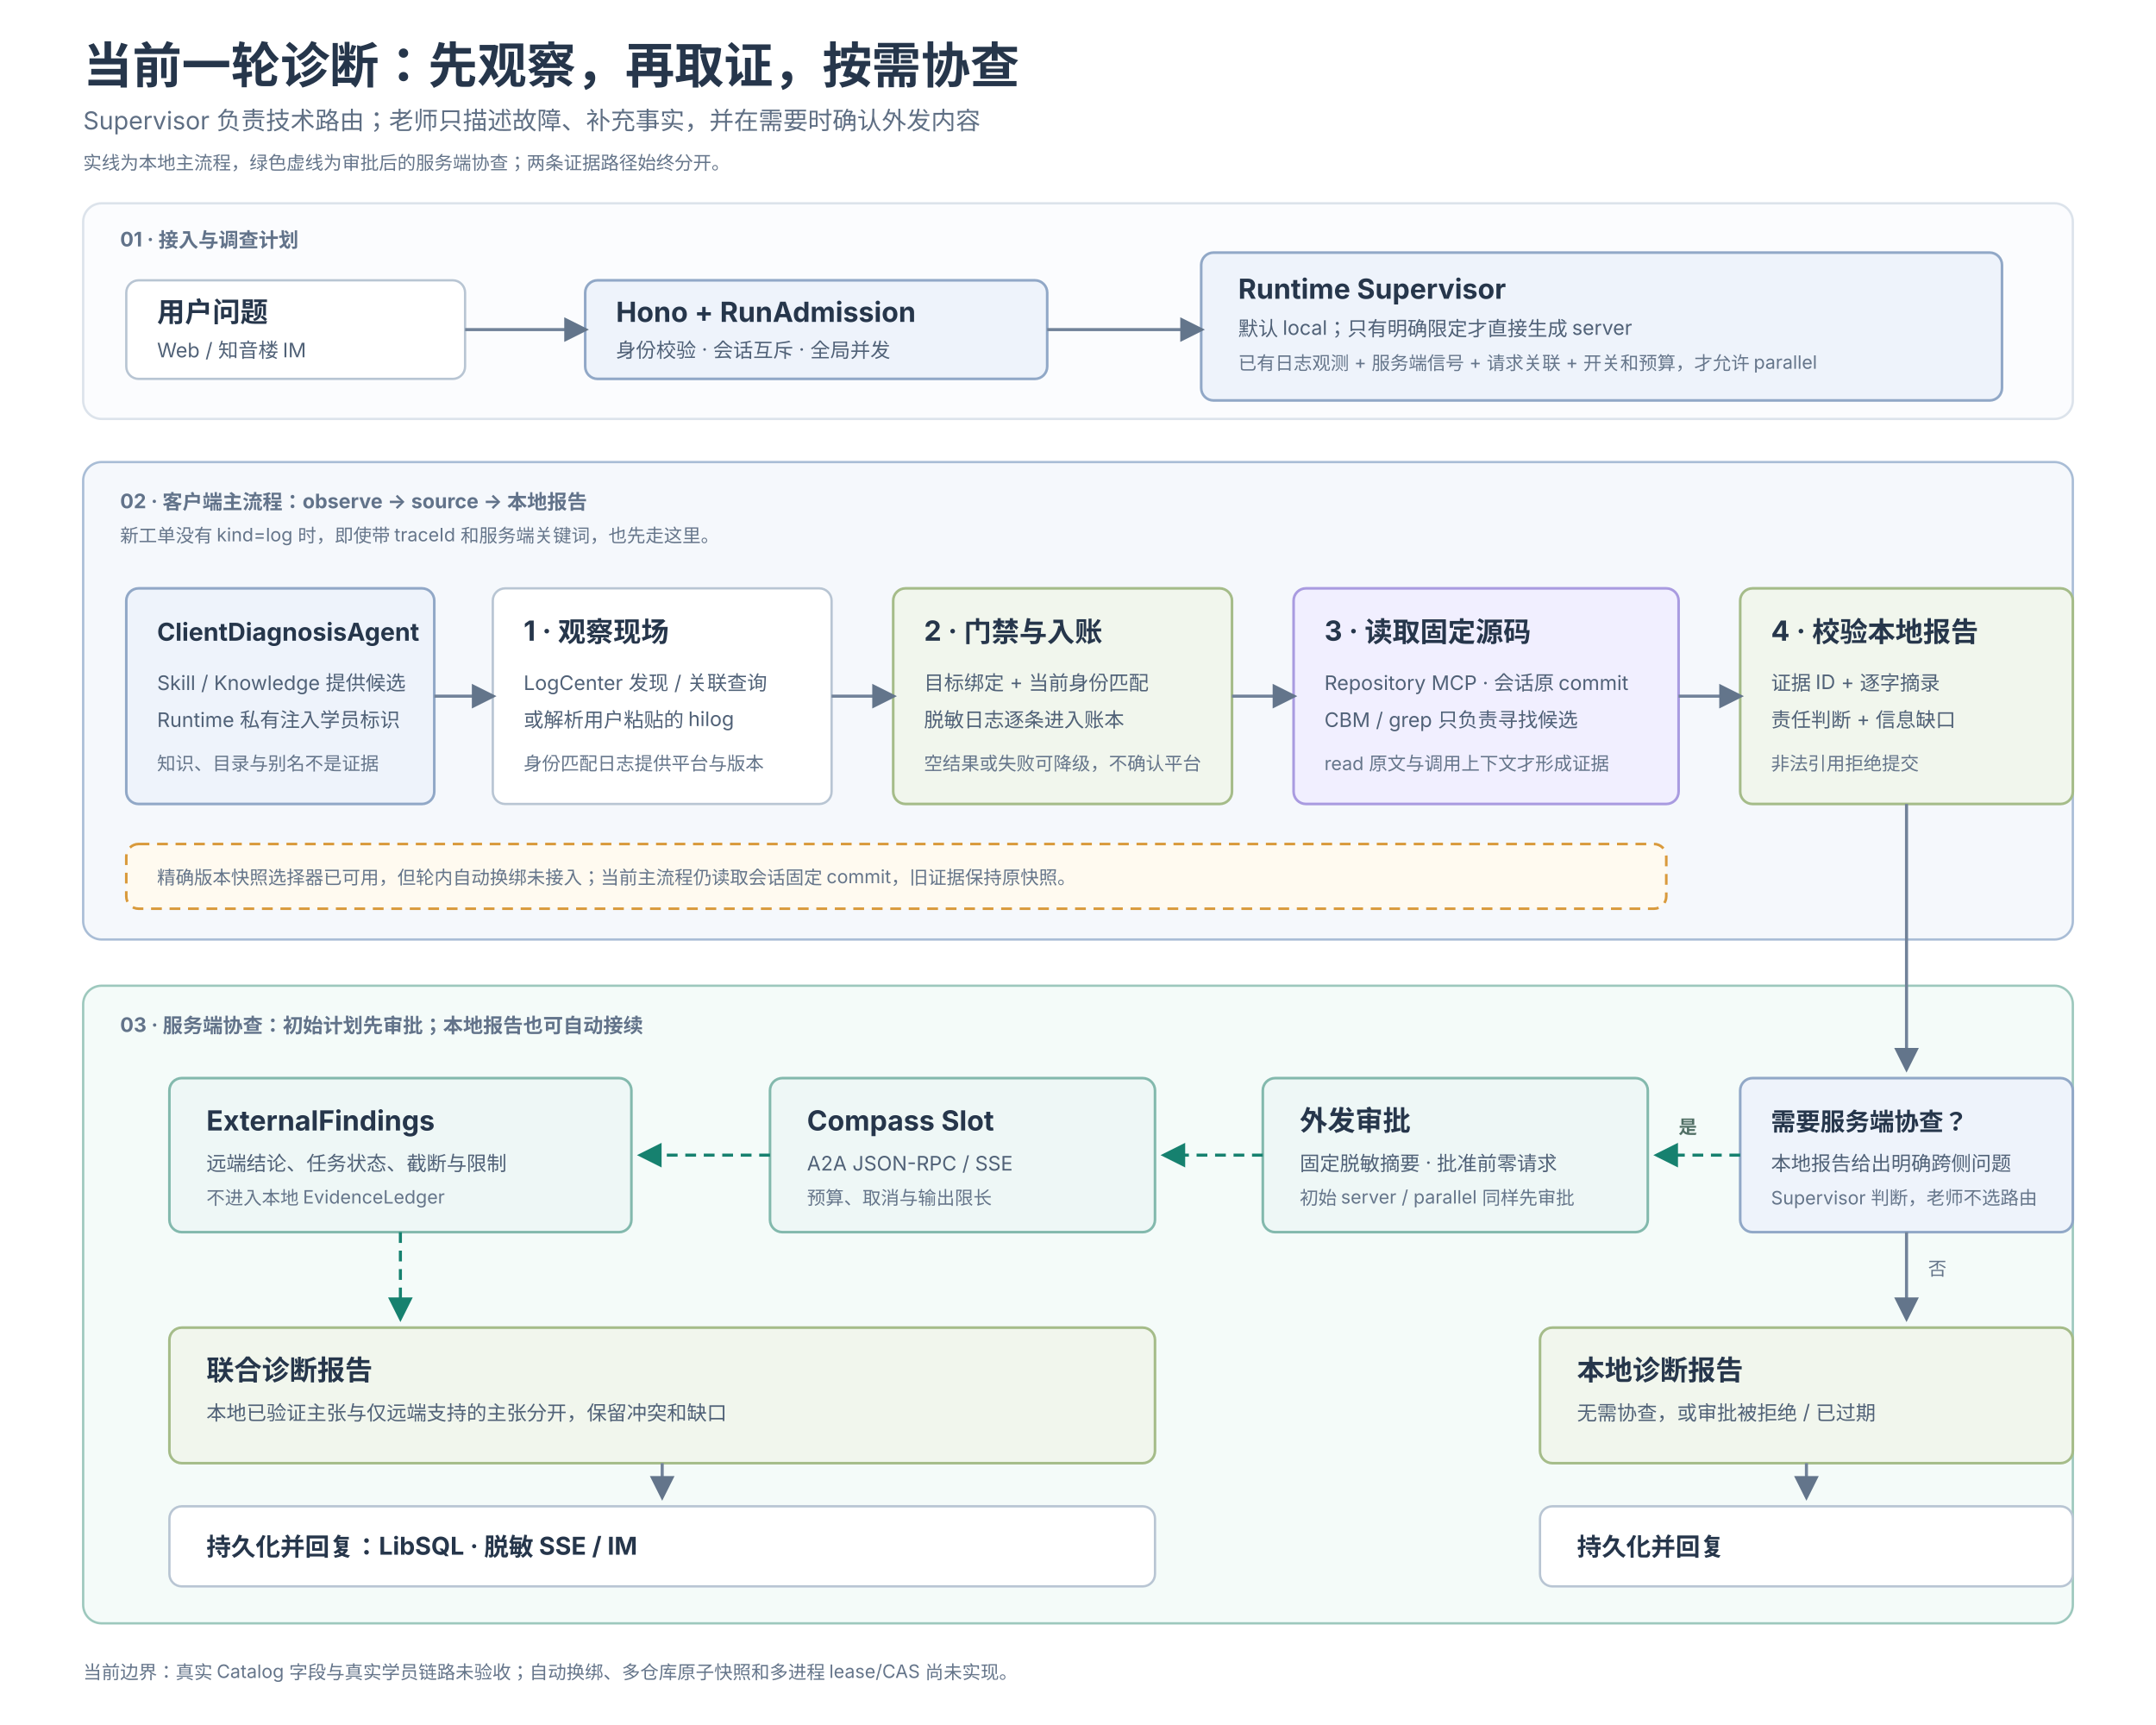
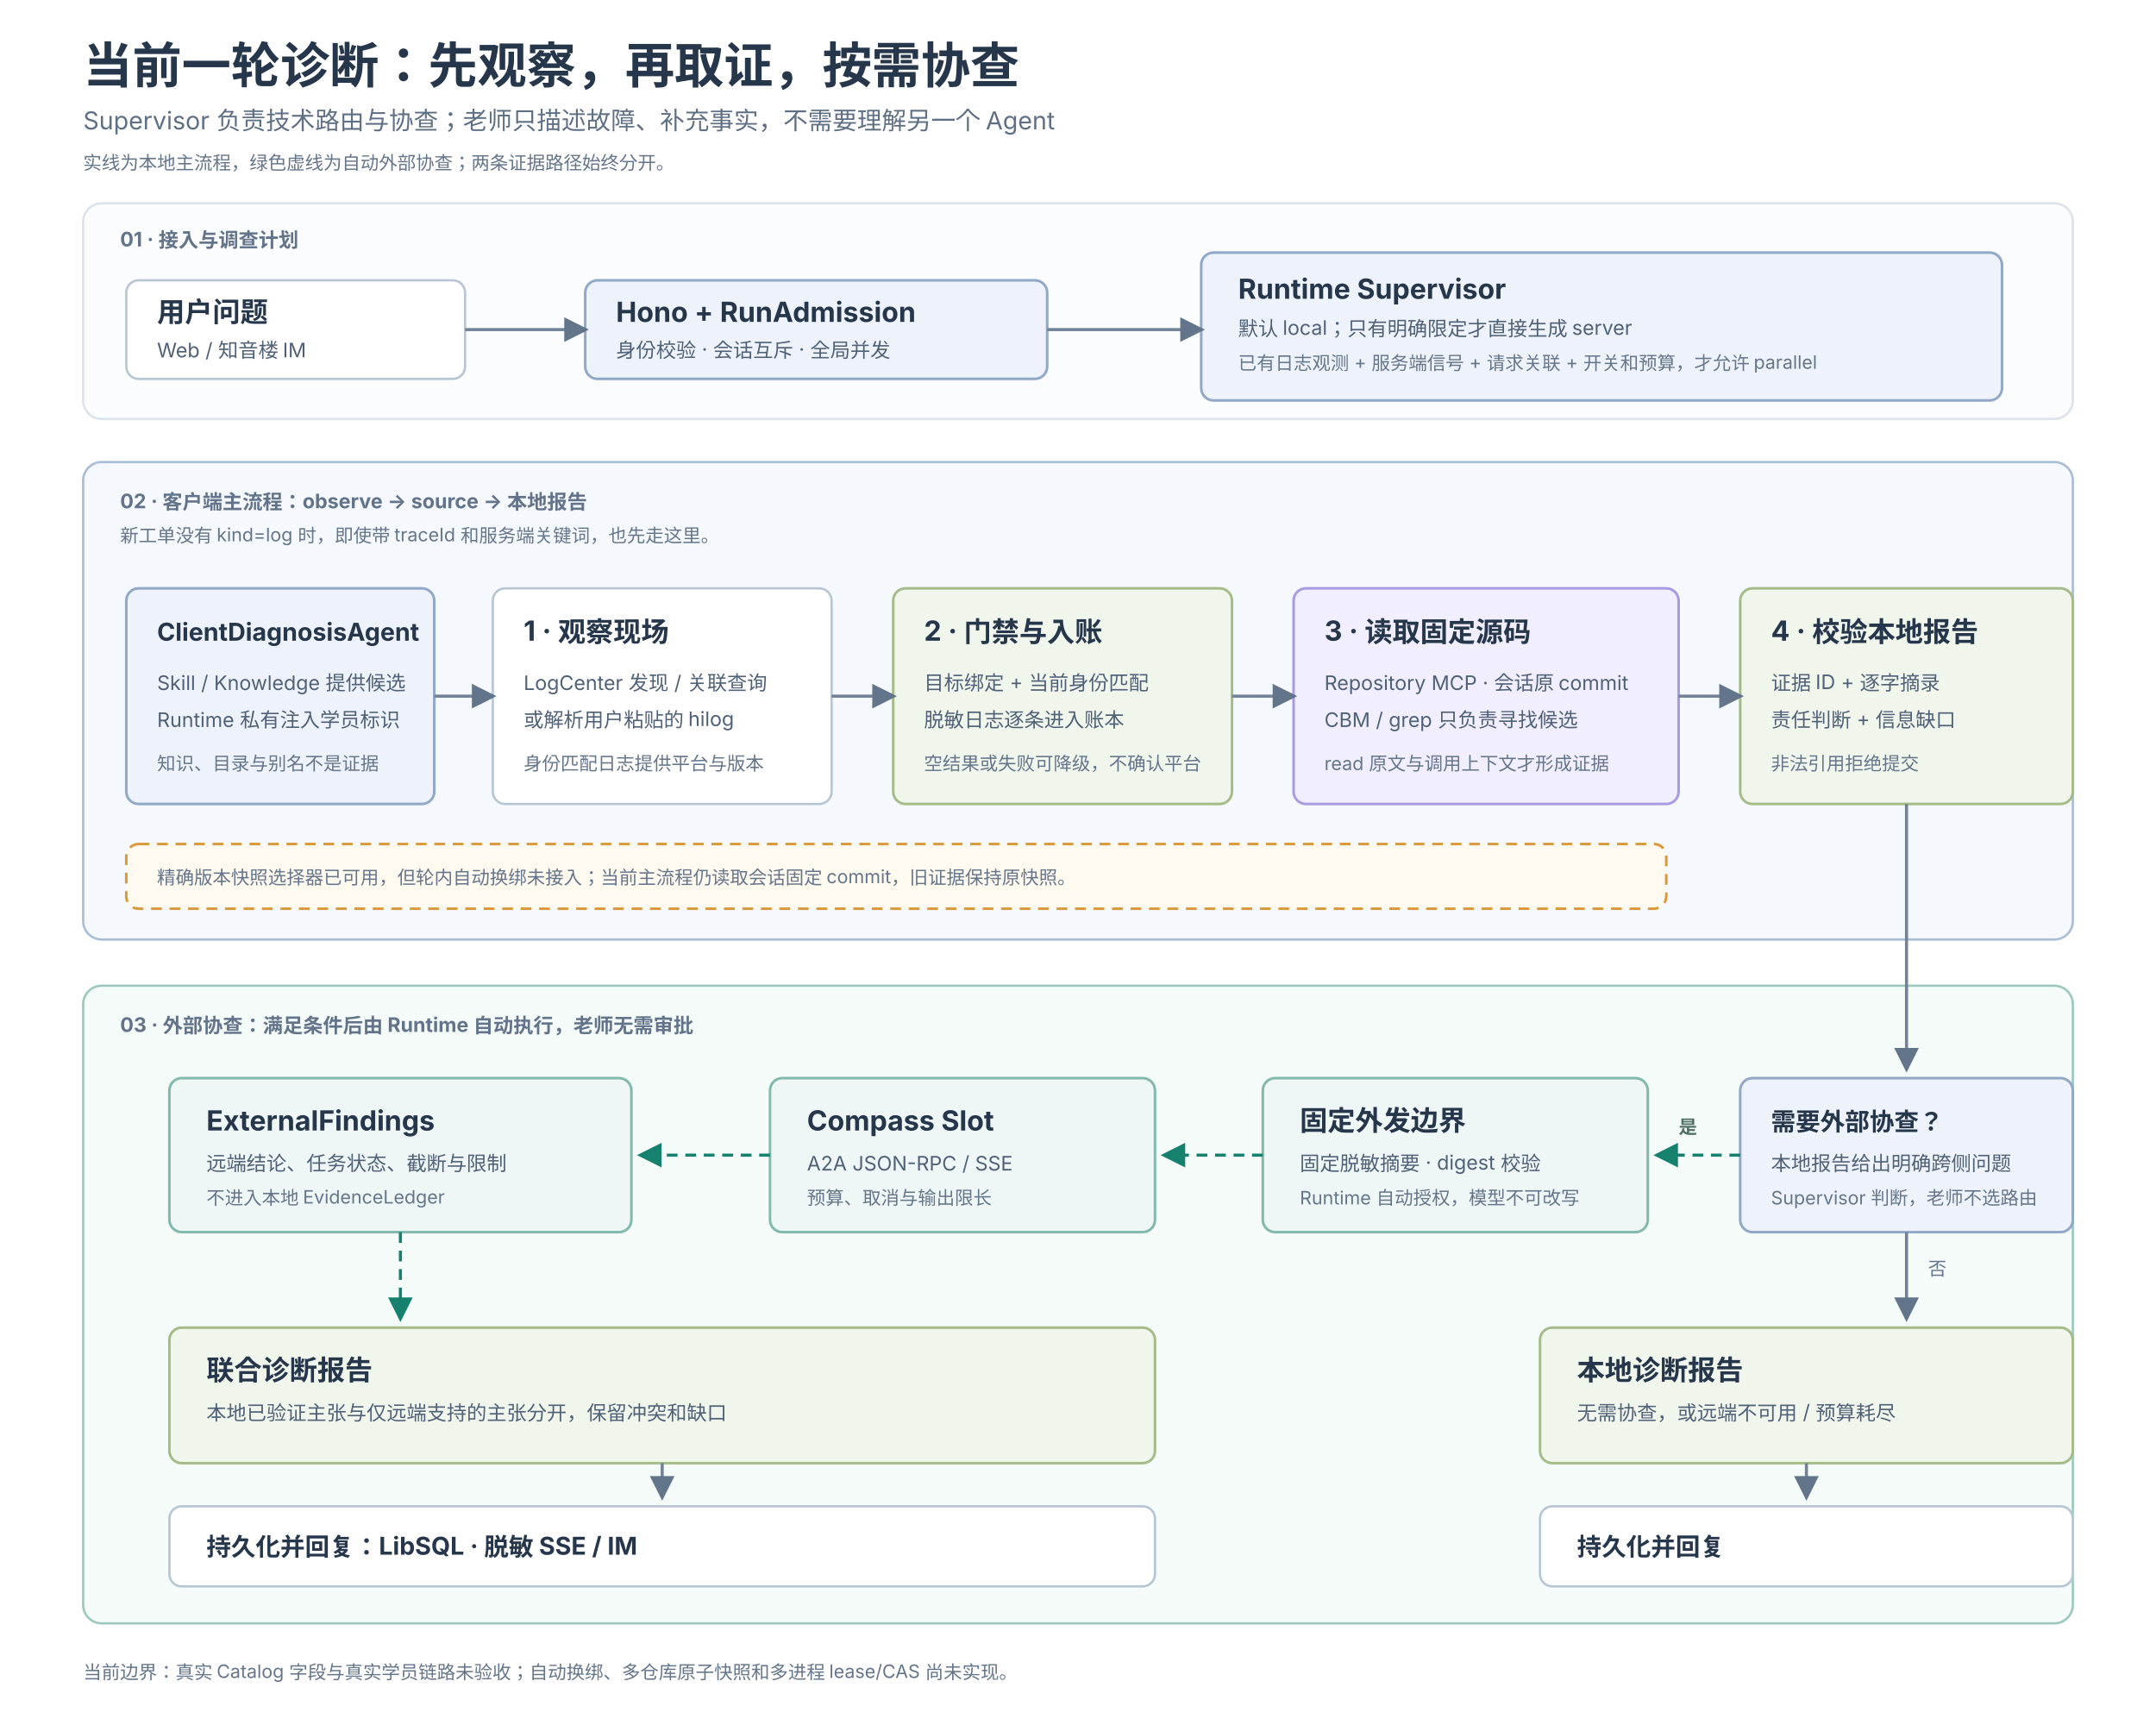
<svg xmlns="http://www.w3.org/2000/svg" viewBox="0 0 1400 1120" role="img" aria-labelledby="title description">
  <defs>
    <marker id="arrow" viewBox="0 0 10 10" refX="8.5" refY="5" markerWidth="8" markerHeight="8" orient="auto">
      <path d="M 0 0 L 10 5 L 0 10 z" fill="#63758b" />
    </marker>
    <marker id="arrow-external" viewBox="0 0 10 10" refX="8.5" refY="5" markerWidth="8" markerHeight="8" orient="auto">
      <path d="M 0 0 L 10 5 L 0 10 z" fill="#16816f" />
    </marker>
    <style>
      text { font-family: -apple-system, BlinkMacSystemFont, "PingFang SC", "Microsoft YaHei", sans-serif; fill: #26364b; }
      .title { font-size: 32px; font-weight: 700; }
      .subtitle { font-size: 16px; fill: #5f6f84; }
      .section { font-size: 13px; font-weight: 700; fill: #62738a; }
      .heading { font-size: 18px; font-weight: 700; }
      .heading-compact { font-size: 16px; font-weight: 700; }
      .body { font-size: 13px; fill: #506177; }
      .small { font-size: 12px; fill: #65758a; }
      .frame { fill: #fbfcfe; stroke: #dce3eb; stroke-width: 1.5; }
      .client-frame { fill: #f5f8fc; stroke: #a9bdd6; stroke-width: 1.5; }
      .server-frame { fill: #f4fbf9; stroke: #9dc8bd; stroke-width: 1.5; }
      .box { fill: #ffffff; stroke: #b8c5d3; stroke-width: 1.5; }
      .runtime { fill: #eef3fb; stroke: #91a8c7; stroke-width: 1.7; }
      .navigation { fill: #f1efff; stroke: #a99be0; stroke-width: 1.7; }
      .data { fill: #f1f6ed; stroke: #a5bc89; stroke-width: 1.7; }
      .boundary { fill: #fffaf0; stroke: #d99a3c; stroke-width: 1.7; stroke-dasharray: 7 5; }
      .external { fill: #eef7f6; stroke: #83b9ad; stroke-width: 1.7; }
      .edge { fill: none; stroke: #718299; stroke-width: 2; marker-end: url(#arrow); }
      .edge-external { fill: none; stroke: #16816f; stroke-width: 2; stroke-dasharray: 7 5; marker-end: url(#arrow-external); }
      .edge-label { font-size: 12px; font-weight: 700; fill: #527066; }
    </style>
  </defs>
  <rect width="1400" height="1120" fill="#ffffff" />
  <text x="54" y="54" class="title">当前一轮诊断：先观察，再取证，按需协查</text>
-   <text x="54" y="84" class="subtitle">Supervisor 负责技术路由；老师只描述故障、补充事实，并在需要时确认外发内容</text>
-   <text x="54" y="110" class="small">实线为本地主流程，绿色虚线为审批后的服务端协查；两条证据路径始终分开。</text>
+   <text x="54" y="84" class="subtitle">Supervisor 负责技术路由与协查；老师只描述故障、补充事实，不需要理解另一个 Agent</text>
+   <text x="54" y="110" class="small">实线为本地主流程，绿色虚线为自动外部协查；两条证据路径始终分开。</text>
  <rect x="54" y="132" width="1292" height="140" rx="12" class="frame" />
  <text x="78" y="160" class="section">01 · 接入与调查计划</text>
  <rect x="82" y="182" width="220" height="64" rx="8" class="box" />
  <text x="102" y="209" class="heading">用户问题</text>
  <text x="102" y="232" class="body">Web / 知音楼 IM</text>
  <rect x="380" y="182" width="300" height="64" rx="8" class="runtime" />
  <text x="400" y="209" class="heading">Hono + RunAdmission</text>
  <text x="400" y="232" class="body">身份校验 · 会话互斥 · 全局并发</text>
  <rect x="780" y="164" width="520" height="96" rx="8" class="runtime" />
  <text x="804" y="194" class="heading">Runtime Supervisor</text>
  <text x="804" y="218" class="body">默认 local；只有明确限定才直接生成 server</text>
  <text x="804" y="240" class="small">已有日志观测 + 服务端信号 + 请求关联 + 开关和预算，才允许 parallel</text>
  <path d="M 302 214 H 380" class="edge" />
  <path d="M 680 214 H 780" class="edge" />
  <rect x="54" y="300" width="1292" height="310" rx="12" class="client-frame" />
  <text x="78" y="330" class="section">02 · 客户端主流程：observe → source → 本地报告</text>
  <text x="78" y="352" class="small">新工单没有 kind=log 时，即使带 traceId 和服务端关键词，也先走这里。</text>
  <rect x="82" y="382" width="200" height="140" rx="8" class="runtime" />
  <text x="102" y="416" class="heading-compact">ClientDiagnosisAgent</text>
  <text x="102" y="448" class="body">Skill / Knowledge 提供候选</text>
  <text x="102" y="472" class="body">Runtime 私有注入学员标识</text>
  <text x="102" y="500" class="small">知识、目录与别名不是证据</text>
  <rect x="320" y="382" width="220" height="140" rx="8" class="box" />
  <text x="340" y="416" class="heading">1 · 观察现场</text>
  <text x="340" y="448" class="body">LogCenter 发现 / 关联查询</text>
  <text x="340" y="472" class="body">或解析用户粘贴的 hilog</text>
  <text x="340" y="500" class="small">身份匹配日志提供平台与版本</text>
  <rect x="580" y="382" width="220" height="140" rx="8" class="data" />
  <text x="600" y="416" class="heading">2 · 门禁与入账</text>
  <text x="600" y="448" class="body">目标绑定 + 当前身份匹配</text>
  <text x="600" y="472" class="body">脱敏日志逐条进入账本</text>
  <text x="600" y="500" class="small">空结果或失败可降级，不确认平台</text>
  <rect x="840" y="382" width="250" height="140" rx="8" class="navigation" />
  <text x="860" y="416" class="heading">3 · 读取固定源码</text>
  <text x="860" y="448" class="body">Repository MCP · 会话原 commit</text>
  <text x="860" y="472" class="body">CBM / grep 只负责寻找候选</text>
  <text x="860" y="500" class="small">read 原文与调用上下文才形成证据</text>
  <rect x="1130" y="382" width="216" height="140" rx="8" class="data" />
  <text x="1150" y="416" class="heading">4 · 校验本地报告</text>
  <text x="1150" y="448" class="body">证据 ID + 逐字摘录</text>
  <text x="1150" y="472" class="body">责任判断 + 信息缺口</text>
  <text x="1150" y="500" class="small">非法引用拒绝提交</text>
  <path d="M 282 452 H 320" class="edge" />
  <path d="M 540 452 H 580" class="edge" />
  <path d="M 800 452 H 840" class="edge" />
  <path d="M 1090 452 H 1130" class="edge" />
  <rect x="82" y="548" width="1000" height="42" rx="8" class="boundary" />
  <text x="102" y="574" class="small">精确版本快照选择器已可用，但轮内自动换绑未接入；当前主流程仍读取会话固定 commit，旧证据保持原快照。</text>
  <rect x="54" y="640" width="1292" height="414" rx="12" class="server-frame" />
-   <text x="78" y="670" class="section">03 · 服务端协查：初始计划先审批；本地报告也可自动接续</text>
+   <text x="78" y="670" class="section">03 · 外部协查：满足条件后由 Runtime 自动执行，老师无需审批</text>
  <rect x="1130" y="700" width="216" height="100" rx="8" class="runtime" />
-   <text x="1150" y="734" class="heading-compact">需要服务端协查？</text>
+   <text x="1150" y="734" class="heading-compact">需要外部协查？</text>
  <text x="1150" y="760" class="body">本地报告给出明确跨侧问题</text>
  <text x="1150" y="782" class="small">Supervisor 判断，老师不选路由</text>
  <path d="M 1238 522 V 694" class="edge" />
  <rect x="820" y="700" width="250" height="100" rx="8" class="external" />
-   <text x="844" y="734" class="heading">外发审批</text>
-   <text x="844" y="760" class="body">固定脱敏摘要 · 批准前零请求</text>
-   <text x="844" y="782" class="small">初始 server / parallel 同样先审批</text>
+   <text x="844" y="734" class="heading">固定外发边界</text>
+   <text x="844" y="760" class="body">固定脱敏摘要 · digest 校验</text>
+   <text x="844" y="782" class="small">Runtime 自动授权，模型不可改写</text>
  <path d="M 1130 750 H 1076" class="edge-external" />
  <text x="1090" y="736" class="edge-label">是</text>
  <rect x="500" y="700" width="250" height="100" rx="8" class="external" />
  <text x="524" y="734" class="heading">Compass Slot</text>
  <text x="524" y="760" class="body">A2A JSON-RPC / SSE</text>
  <text x="524" y="782" class="small">预算、取消与输出限长</text>
  <path d="M 820 750 H 756" class="edge-external" />
  <rect x="110" y="700" width="300" height="100" rx="8" class="external" />
  <text x="134" y="734" class="heading">ExternalFindings</text>
  <text x="134" y="760" class="body">远端结论、任务状态、截断与限制</text>
  <text x="134" y="782" class="small">不进入本地 EvidenceLedger</text>
  <path d="M 500 750 H 416" class="edge-external" />
  <rect x="110" y="862" width="640" height="88" rx="8" class="data" />
  <text x="134" y="896" class="heading">联合诊断报告</text>
  <text x="134" y="922" class="body">本地已验证主张与仅远端支持的主张分开，保留冲突和缺口</text>
  <path d="M 260 800 V 856" class="edge-external" />
  <rect x="1000" y="862" width="346" height="88" rx="8" class="data" />
  <text x="1024" y="896" class="heading">本地诊断报告</text>
-   <text x="1024" y="922" class="body">无需协查，或审批被拒绝 / 已过期</text>
+   <text x="1024" y="922" class="body">无需协查，或远端不可用 / 预算耗尽</text>
  <path d="M 1238 800 V 856" class="edge" />
  <text x="1252" y="828" class="small">否</text>
  <rect x="110" y="978" width="640" height="52" rx="8" class="box" />
  <text x="134" y="1010" class="heading-compact">持久化并回复：LibSQL · 脱敏 SSE / IM</text>
  <path d="M 430 950 V 972" class="edge" />
  <rect x="1000" y="978" width="346" height="52" rx="8" class="box" />
  <text x="1024" y="1010" class="heading-compact">持久化并回复</text>
  <path d="M 1173 950 V 972" class="edge" />
  <text x="54" y="1090" class="small">当前边界：真实 Catalog 字段与真实学员链路未验收；自动换绑、多仓库原子快照和多进程 lease/CAS 尚未实现。</text>
</svg>
